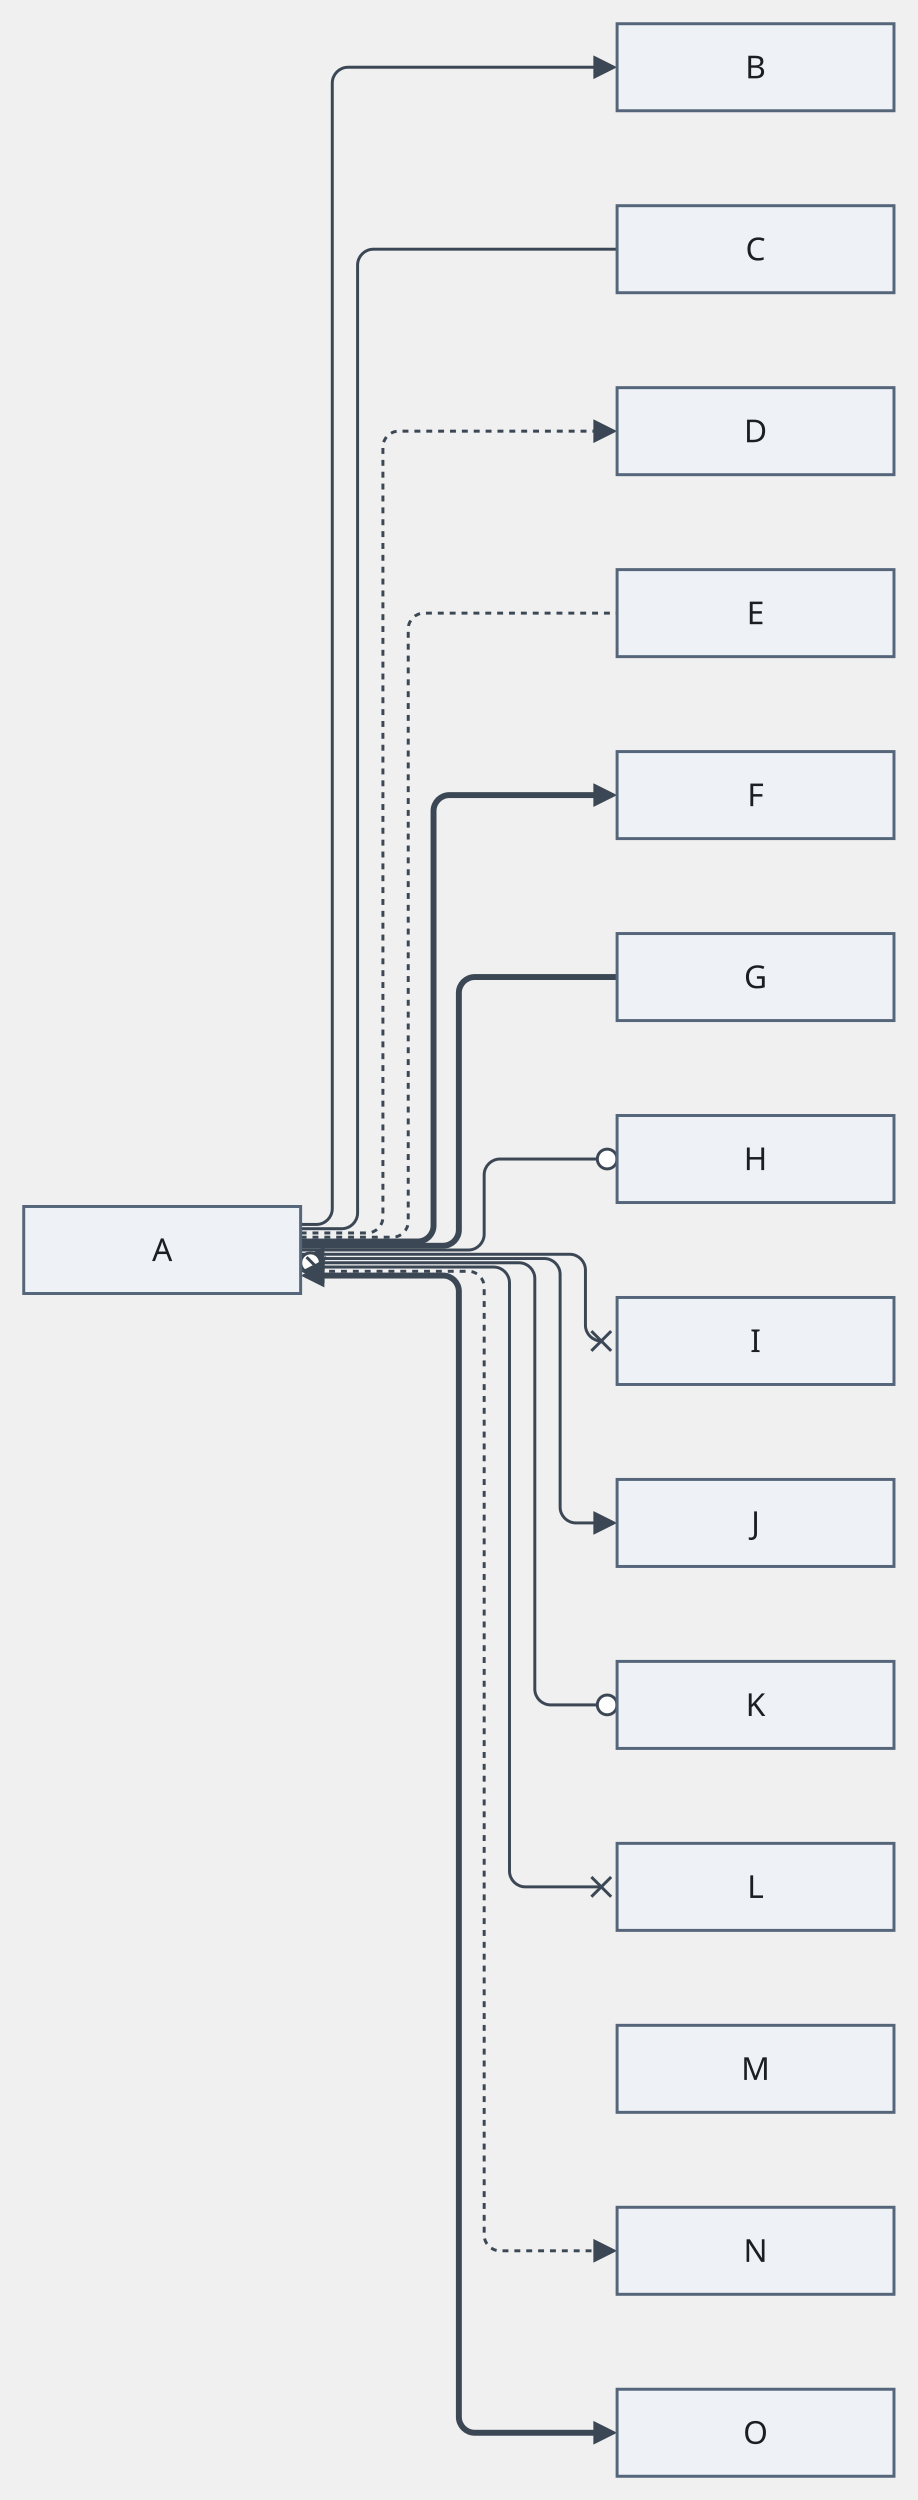
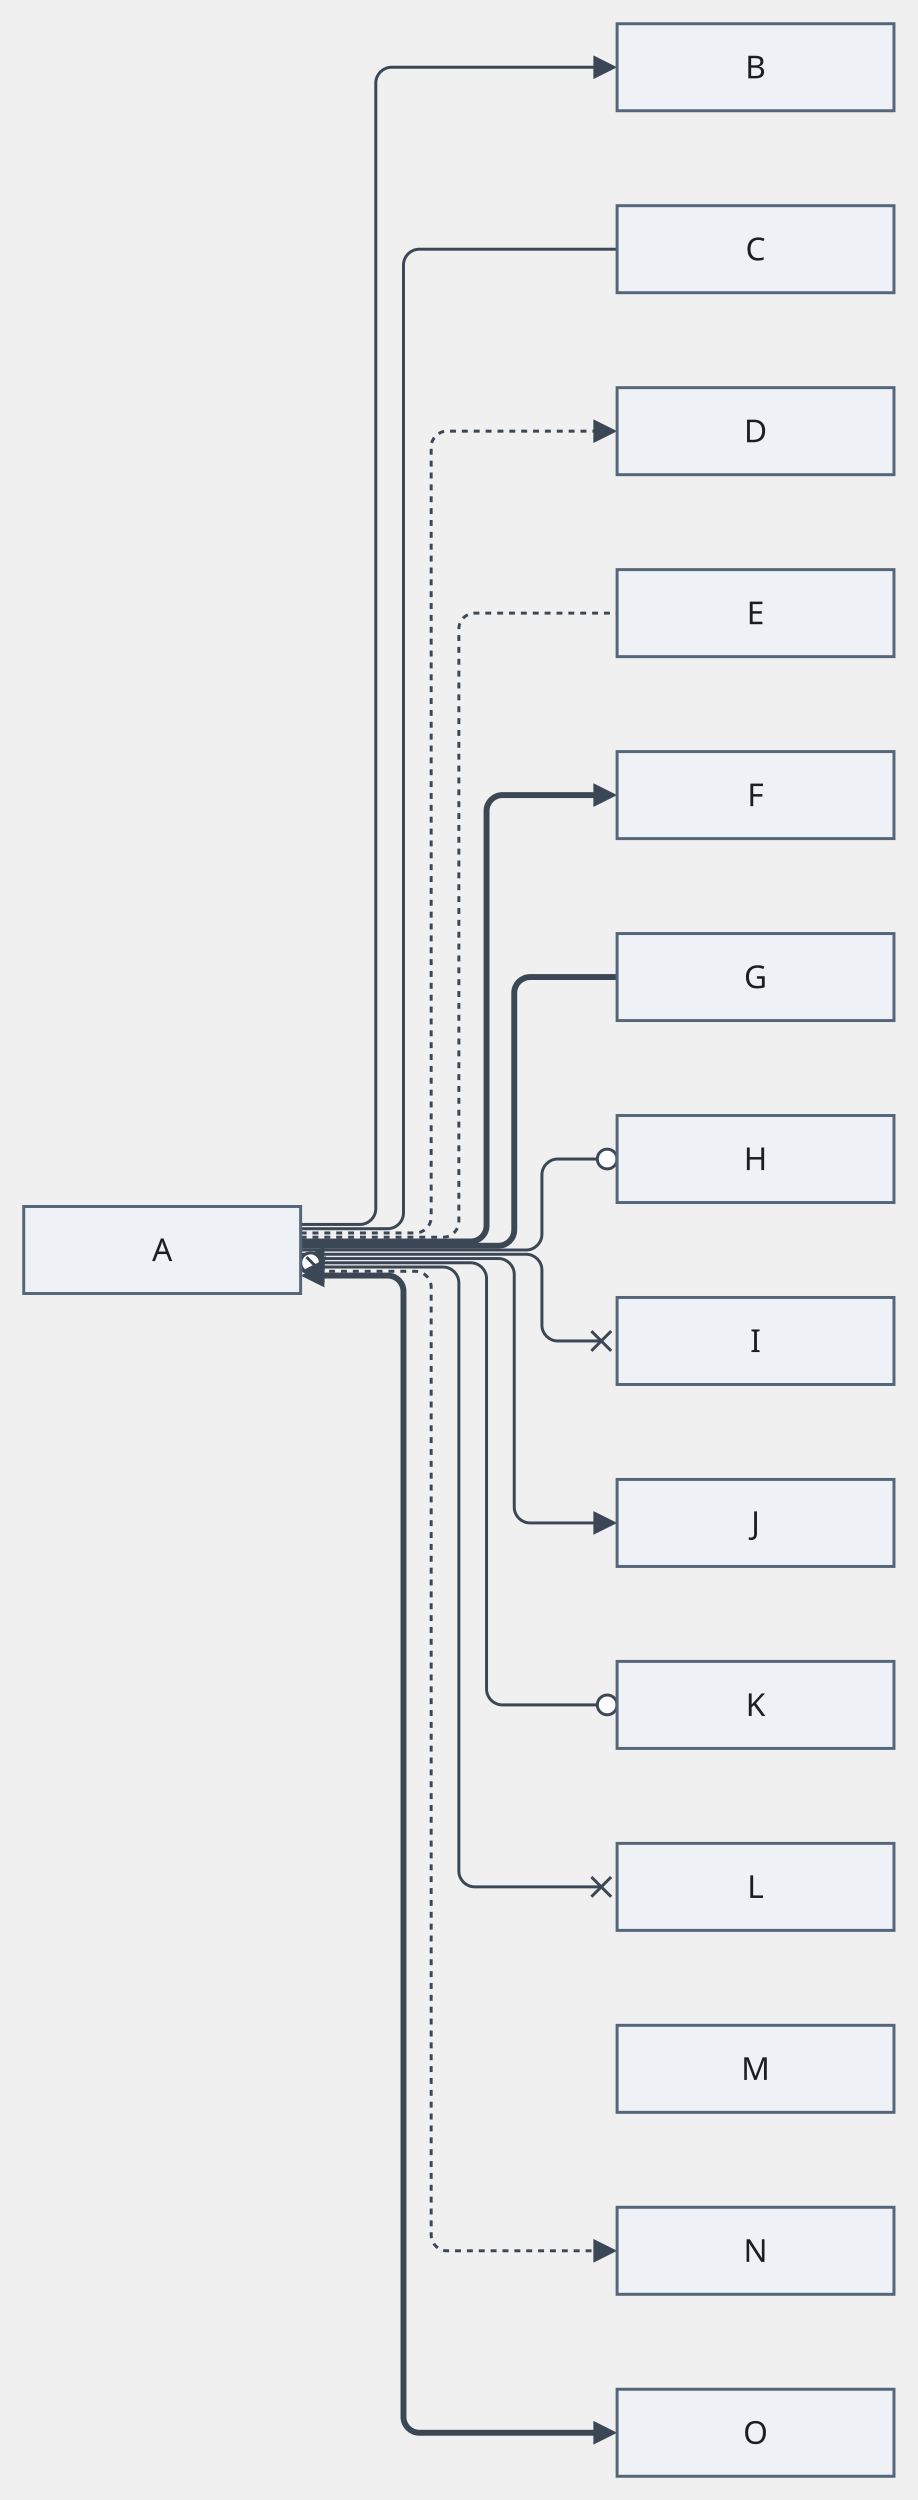
<svg xmlns="http://www.w3.org/2000/svg" version="1.1" width="464" height="1264" viewBox="-12 -12 464 1264" role="img" font-family="Recursive, sans-serif" font-size="16">
-   <path class="edge" d="M140 607.08 L148 607.08 C152.4 607.08 156 603.48 156 599.08 L156 30 C156 25.6 159.6 22 164 22 L291.6 22" fill="none" stroke="#3b4754" stroke-width="1.5" />
-   <path class="edge" d="M140 609.23 L160.8 609.23 C165.2 609.23 168.8 605.63 168.8 601.23 L168.8 122 C168.8 117.6 172.4 114 176.8 114 L300 114" fill="none" stroke="#3b4754" stroke-width="1.5" />
-   <path class="edge" d="M140 611.38 L173.6 611.38 C178 611.38 181.6 607.78 181.6 603.38 L181.6 214 C181.6 209.6 185.2 206 189.6 206 L291.6 206" fill="none" stroke="#3b4754" stroke-width="1.5" stroke-dasharray="3 3" />
-   <path class="edge" d="M140 613.54 L186.4 613.54 C190.8 613.54 194.4 609.94 194.4 605.54 L194.4 306 C194.4 301.6 198 298 202.4 298 L300 298" fill="none" stroke="#3b4754" stroke-width="1.5" stroke-dasharray="3 3" />
-   <path class="edge" d="M140 615.69 L199.2 615.69 C203.6 615.69 207.2 612.09 207.2 607.69 L207.2 398 C207.2 393.6 210.8 390 215.2 390 L291.6 390" fill="none" stroke="#3b4754" stroke-width="3" />
-   <path class="edge" d="M140 617.85 L212 617.85 C216.4 617.85 220 614.25 220 609.85 L220 490 C220 485.6 223.6 482 228 482 L300 482" fill="none" stroke="#3b4754" stroke-width="3" />
-   <path class="edge" d="M140 620 L224.8 620 C229.2 620 232.8 616.4 232.8 612 L232.8 582 C232.8 577.6 236.4 574 240.8 574 L291 574" fill="none" stroke="#3b4754" stroke-width="1.5" />
-   <path class="edge" d="M140 622.15 L276 622.15 C280.4 622.15 284 625.75 284 630.15 L284 658 C284 662.4 287.6 666 292 666 L292 666" fill="none" stroke="#3b4754" stroke-width="1.5" />
-   <path class="edge" d="M148.4 624.31 L263.2 624.31 C267.6 624.31 271.2 627.91 271.2 632.31 L271.2 750 C271.2 754.4 274.8 758 279.2 758 L291.6 758" fill="none" stroke="#3b4754" stroke-width="1.5" />
-   <path class="edge" d="M149 626.46 L250.4 626.46 C254.8 626.46 258.4 630.06 258.4 634.46 L258.4 842 C258.4 846.4 262 850 266.4 850 L291 850" fill="none" stroke="#3b4754" stroke-width="1.5" />
-   <path class="edge" d="M148 628.62 L237.6 628.62 C242 628.62 245.6 632.22 245.6 636.62 L245.6 934 C245.6 938.4 249.2 942 253.6 942 L292 942" fill="none" stroke="#3b4754" stroke-width="1.5" />
-   <path class="edge" d="M148.4 630.77 L224.8 630.77 C229.2 630.77 232.8 634.37 232.8 638.77 L232.8 1118 C232.8 1122.4 236.4 1126 240.8 1126 L291.6 1126" fill="none" stroke="#3b4754" stroke-width="1.5" stroke-dasharray="3 3" />
-   <path class="edge" d="M148.4 632.92 L212 632.92 C216.4 632.92 220 636.52 220 640.92 L220 1210 C220 1214.4 223.6 1218 228 1218 L291.6 1218" fill="none" stroke="#3b4754" stroke-width="3" />
+   <path class="edge" d="M140 607.08 L170 607.08 C174.4 607.08 178 603.48 178 599.08 L178 30 C178 25.6 181.6 22 186 22 L291.6 22" fill="none" stroke="#3b4754" stroke-width="1.5" />
+   <path class="edge" d="M140 609.23 L184 609.23 C188.4 609.23 192 605.63 192 601.23 L192 122 C192 117.6 195.6 114 200 114 L300 114" fill="none" stroke="#3b4754" stroke-width="1.5" />
+   <path class="edge" d="M140 611.38 L198 611.38 C202.4 611.38 206 607.78 206 603.38 L206 214 C206 209.6 209.6 206 214 206 L291.6 206" fill="none" stroke="#3b4754" stroke-width="1.5" stroke-dasharray="3 3" />
+   <path class="edge" d="M140 613.54 L212 613.54 C216.4 613.54 220 609.94 220 605.54 L220 306 C220 301.6 223.6 298 228 298 L300 298" fill="none" stroke="#3b4754" stroke-width="1.5" stroke-dasharray="3 3" />
+   <path class="edge" d="M140 615.69 L226 615.69 C230.4 615.69 234 612.09 234 607.69 L234 398 C234 393.6 237.6 390 242 390 L291.6 390" fill="none" stroke="#3b4754" stroke-width="3" />
+   <path class="edge" d="M140 617.85 L240 617.85 C244.4 617.85 248 614.25 248 609.85 L248 490 C248 485.6 251.6 482 256 482 L300 482" fill="none" stroke="#3b4754" stroke-width="3" />
+   <path class="edge" d="M140 620 L254 620 C258.4 620 262 616.4 262 612 L262 582 C262 577.6 265.6 574 270 574 L291 574" fill="none" stroke="#3b4754" stroke-width="1.5" />
+   <path class="edge" d="M140 622.15 L254 622.15 C258.4 622.15 262 625.75 262 630.15 L262 658 C262 662.4 265.6 666 270 666 L292 666" fill="none" stroke="#3b4754" stroke-width="1.5" />
+   <path class="edge" d="M148.4 624.31 L240 624.31 C244.4 624.31 248 627.91 248 632.31 L248 750 C248 754.4 251.6 758 256 758 L291.6 758" fill="none" stroke="#3b4754" stroke-width="1.5" />
+   <path class="edge" d="M149 626.46 L226 626.46 C230.4 626.46 234 630.06 234 634.46 L234 842 C234 846.4 237.6 850 242 850 L291 850" fill="none" stroke="#3b4754" stroke-width="1.5" />
+   <path class="edge" d="M148 628.62 L212 628.62 C216.4 628.62 220 632.22 220 636.62 L220 934 C220 938.4 223.6 942 228 942 L292 942" fill="none" stroke="#3b4754" stroke-width="1.5" />
+   <path class="edge" d="M148.4 630.77 L198 630.77 C202.4 630.77 206 634.37 206 638.77 L206 1118 C206 1122.4 209.6 1126 214 1126 L291.6 1126" fill="none" stroke="#3b4754" stroke-width="1.5" stroke-dasharray="3 3" />
+   <path class="edge" d="M148.4 632.92 L184 632.92 C188.4 632.92 192 636.52 192 640.92 L192 1210 C192 1214.4 195.6 1218 200 1218 L291.6 1218" fill="none" stroke="#3b4754" stroke-width="3" />
  <polygon class="arrowhead" points="300,22 288,16 288,28" fill="#3b4754" />
  <polygon class="arrowhead" points="300,206 288,200 288,212" fill="#3b4754" />
  <polygon class="arrowhead" points="300,390 288,384 288,396" fill="#3b4754" />
  <circle class="arrowhead" cx="295" cy="574" r="5" fill="#ffffff" stroke="#3b4754" stroke-width="1.5" />
  <line class="arrowhead" x1="297" y1="671" x2="287" y2="661" fill="none" stroke="#3b4754" stroke-width="1.5" />
  <line class="arrowhead" x1="297" y1="661" x2="287" y2="671" fill="none" stroke="#3b4754" stroke-width="1.5" />
  <polygon class="arrowhead" points="140,624.31 152,630.31 152,618.31" fill="#3b4754" />
  <polygon class="arrowhead" points="300,758 288,752 288,764" fill="#3b4754" />
  <circle class="arrowhead" cx="145" cy="626.46" r="5" fill="#ffffff" stroke="#3b4754" stroke-width="1.5" />
  <circle class="arrowhead" cx="295" cy="850" r="5" fill="#ffffff" stroke="#3b4754" stroke-width="1.5" />
  <line class="arrowhead" x1="143" y1="623.62" x2="153" y2="633.62" fill="none" stroke="#3b4754" stroke-width="1.5" />
  <line class="arrowhead" x1="143" y1="633.62" x2="153" y2="623.62" fill="none" stroke="#3b4754" stroke-width="1.5" />
  <line class="arrowhead" x1="297" y1="947" x2="287" y2="937" fill="none" stroke="#3b4754" stroke-width="1.5" />
  <line class="arrowhead" x1="297" y1="937" x2="287" y2="947" fill="none" stroke="#3b4754" stroke-width="1.5" />
  <polygon class="arrowhead" points="140,630.77 152,636.77 152,624.77" fill="#3b4754" />
  <polygon class="arrowhead" points="300,1126 288,1120 288,1132" fill="#3b4754" />
  <polygon class="arrowhead" points="140,632.92 152,638.92 152,626.92" fill="#3b4754" />
  <polygon class="arrowhead" points="300,1218 288,1212 288,1224" fill="#3b4754" />
  <rect class="node" x="0" y="598" width="140" height="44" fill="#eef2f7" stroke="#55657a" stroke-width="1.5" />
  <rect class="node" x="300" y="0" width="140" height="44" fill="#eef2f7" stroke="#55657a" stroke-width="1.5" />
  <rect class="node" x="300" y="92" width="140" height="44" fill="#eef2f7" stroke="#55657a" stroke-width="1.5" />
  <rect class="node" x="300" y="184" width="140" height="44" fill="#eef2f7" stroke="#55657a" stroke-width="1.5" />
  <rect class="node" x="300" y="276" width="140" height="44" fill="#eef2f7" stroke="#55657a" stroke-width="1.5" />
  <rect class="node" x="300" y="368" width="140" height="44" fill="#eef2f7" stroke="#55657a" stroke-width="1.5" />
  <rect class="node" x="300" y="460" width="140" height="44" fill="#eef2f7" stroke="#55657a" stroke-width="1.5" />
  <rect class="node" x="300" y="552" width="140" height="44" fill="#eef2f7" stroke="#55657a" stroke-width="1.5" />
  <rect class="node" x="300" y="644" width="140" height="44" fill="#eef2f7" stroke="#55657a" stroke-width="1.5" />
  <rect class="node" x="300" y="736" width="140" height="44" fill="#eef2f7" stroke="#55657a" stroke-width="1.5" />
  <rect class="node" x="300" y="828" width="140" height="44" fill="#eef2f7" stroke="#55657a" stroke-width="1.5" />
  <rect class="node" x="300" y="920" width="140" height="44" fill="#eef2f7" stroke="#55657a" stroke-width="1.5" />
  <rect class="node" x="300" y="1012" width="140" height="44" fill="#eef2f7" stroke="#55657a" stroke-width="1.5" />
  <rect class="node" x="300" y="1104" width="140" height="44" fill="#eef2f7" stroke="#55657a" stroke-width="1.5" />
  <rect class="node" x="300" y="1196" width="140" height="44" fill="#eef2f7" stroke="#55657a" stroke-width="1.5" />
  <text class="node-label" x="70" y="625.6" text-anchor="middle" fill="#1b1f24">A</text>
  <text class="node-label" x="370" y="27.6" text-anchor="middle" fill="#1b1f24">B</text>
  <text class="node-label" x="370" y="119.6" text-anchor="middle" fill="#1b1f24">C</text>
  <text class="node-label" x="370" y="211.6" text-anchor="middle" fill="#1b1f24">D</text>
  <text class="node-label" x="370" y="303.6" text-anchor="middle" fill="#1b1f24">E</text>
  <text class="node-label" x="370" y="395.6" text-anchor="middle" fill="#1b1f24">F</text>
  <text class="node-label" x="370" y="487.6" text-anchor="middle" fill="#1b1f24">G</text>
  <text class="node-label" x="370" y="579.6" text-anchor="middle" fill="#1b1f24">H</text>
  <text class="node-label" x="370" y="671.6" text-anchor="middle" fill="#1b1f24">I</text>
  <text class="node-label" x="370" y="763.6" text-anchor="middle" fill="#1b1f24">J</text>
  <text class="node-label" x="370" y="855.6" text-anchor="middle" fill="#1b1f24">K</text>
  <text class="node-label" x="370" y="947.6" text-anchor="middle" fill="#1b1f24">L</text>
  <text class="node-label" x="370" y="1039.6" text-anchor="middle" fill="#1b1f24">M</text>
  <text class="node-label" x="370" y="1131.6" text-anchor="middle" fill="#1b1f24">N</text>
  <text class="node-label" x="370" y="1223.6" text-anchor="middle" fill="#1b1f24">O</text>
</svg>
